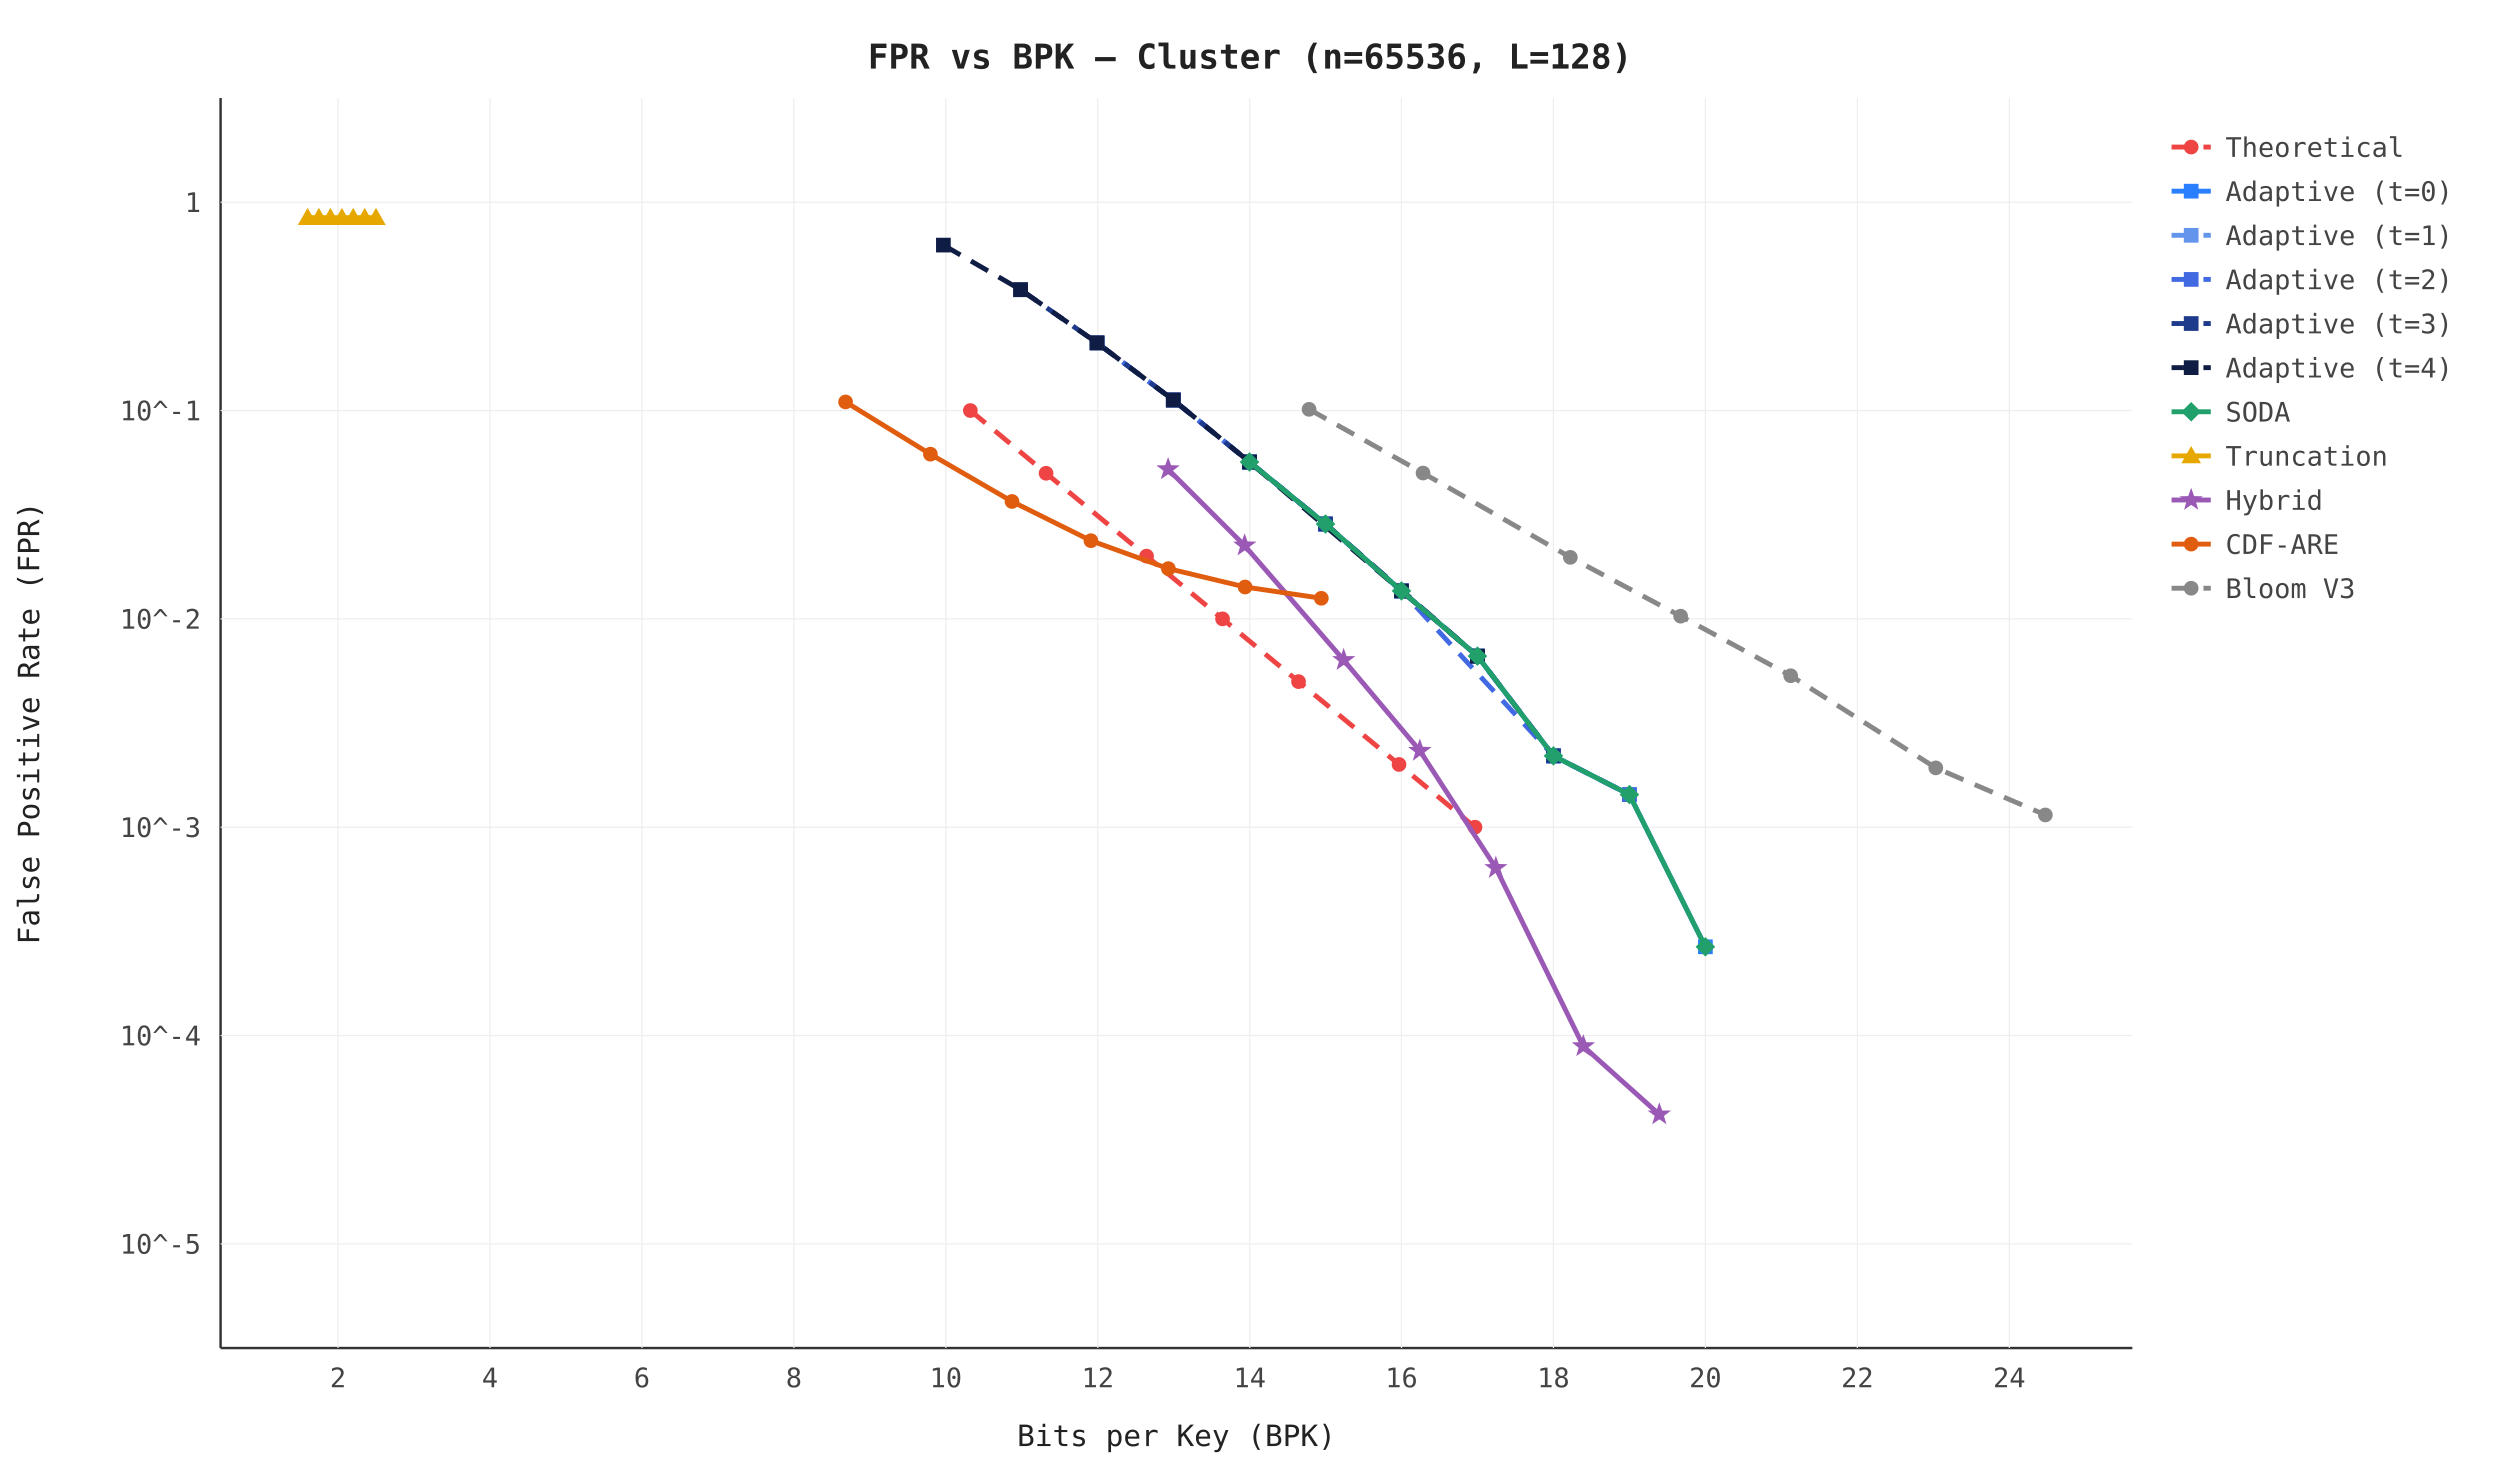
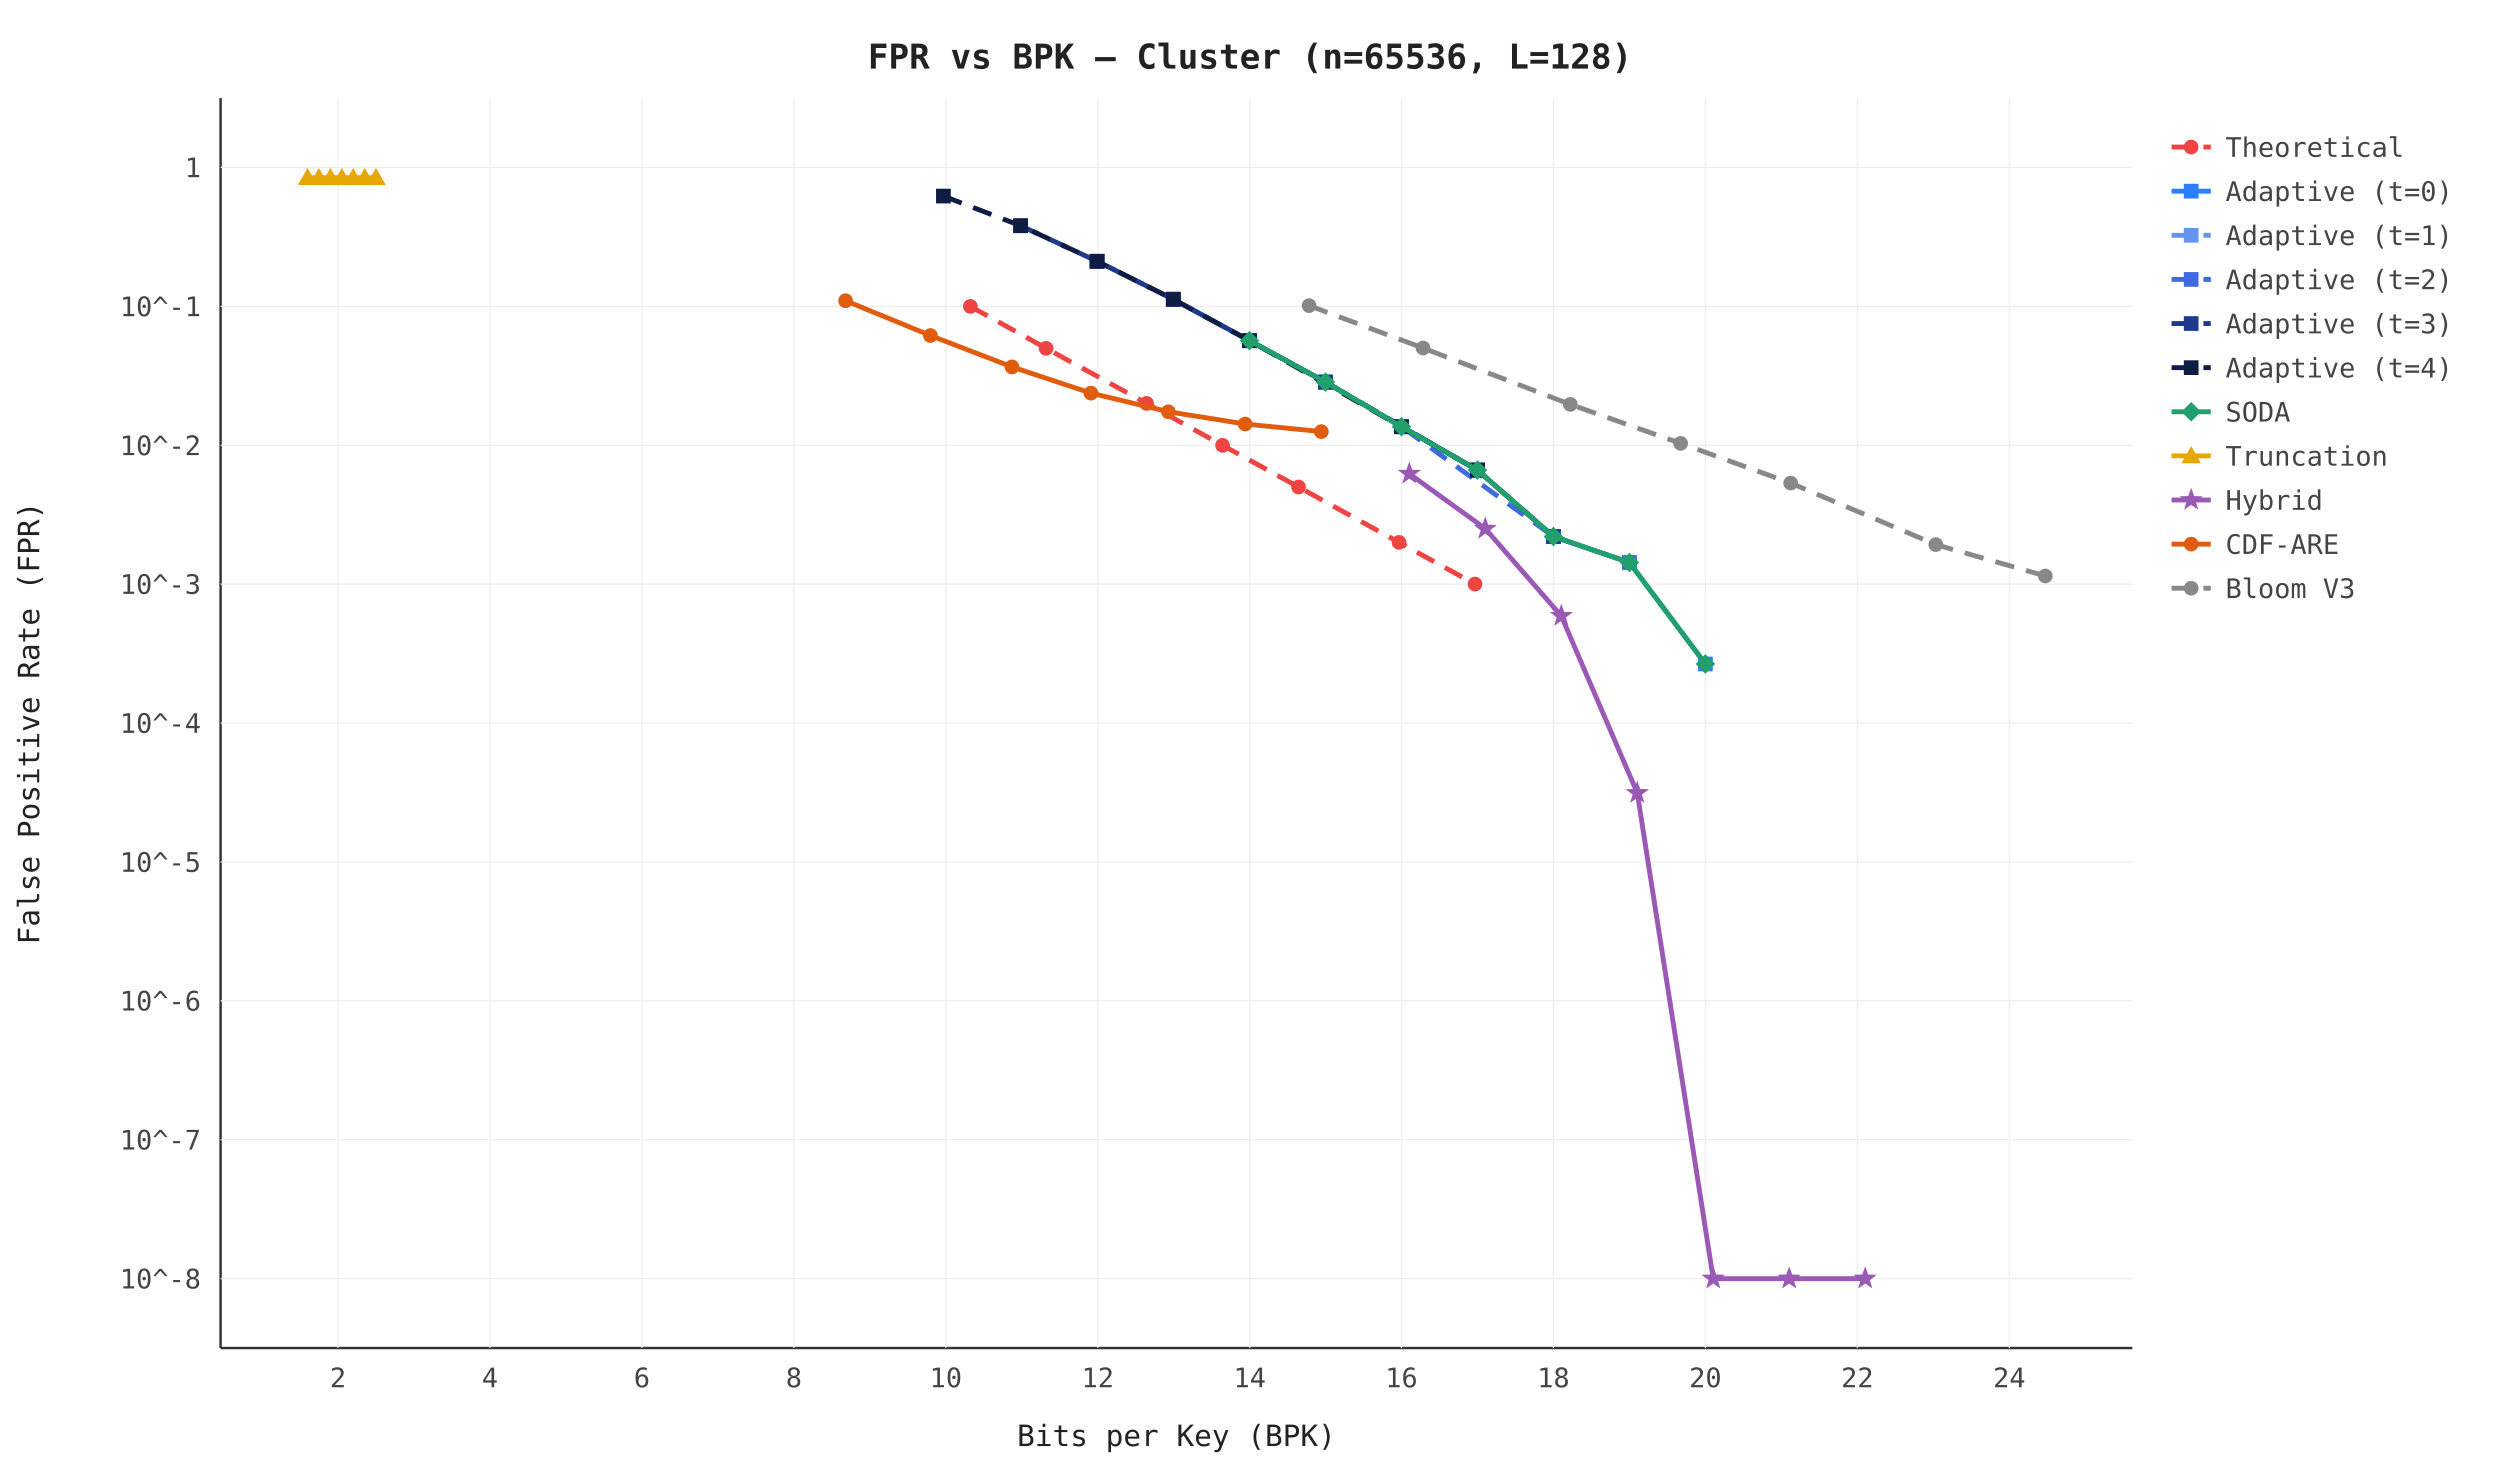
<svg xmlns="http://www.w3.org/2000/svg" width="1020" height="600" viewBox="0 0 1020 600">
  <style>text{font-family:Menlo,Monaco,monospace;font-size:12px;fill:#222} .axis{stroke:#333;stroke-width:1} .grid{stroke:#eee;stroke-width:0.5} .label{font-size:11px;fill:#444}</style>
  <text x="510" y="28" text-anchor="middle" style="font-size:14px;font-weight:bold">FPR vs BPK — Cluster (n=65536, L=128)</text>
  <line class="axis" x1="90.0" y1="550.0" x2="870.0" y2="550.0" />
  <line class="axis" x1="90.0" y1="40.0" x2="90.0" y2="550.0" />
-   <line class="grid" x1="90.0" y1="507.5" x2="870.0" y2="507.5" />
-   <text class="label" x="82.0" y="511.5" text-anchor="end">10^-5</text>
-   <line class="grid" x1="90.0" y1="422.5" x2="870.0" y2="422.5" />
-   <text class="label" x="82.0" y="426.5" text-anchor="end">10^-4</text>
-   <line class="grid" x1="90.0" y1="337.5" x2="870.0" y2="337.5" />
-   <text class="label" x="82.0" y="341.5" text-anchor="end">10^-3</text>
-   <line class="grid" x1="90.0" y1="252.5" x2="870.0" y2="252.5" />
-   <text class="label" x="82.0" y="256.5" text-anchor="end">10^-2</text>
-   <line class="grid" x1="90.0" y1="167.5" x2="870.0" y2="167.5" />
-   <text class="label" x="82.0" y="171.5" text-anchor="end">10^-1</text>
-   <line class="grid" x1="90.0" y1="82.5" x2="870.0" y2="82.5" />
-   <text class="label" x="82.0" y="86.5" text-anchor="end">1</text>
+   <line class="grid" x1="90.0" y1="521.7" x2="870.0" y2="521.7" />
+   <text class="label" x="82.0" y="525.7" text-anchor="end">10^-8</text>
+   <line class="grid" x1="90.0" y1="465.0" x2="870.0" y2="465.0" />
+   <text class="label" x="82.0" y="469.0" text-anchor="end">10^-7</text>
+   <line class="grid" x1="90.0" y1="408.3" x2="870.0" y2="408.3" />
+   <text class="label" x="82.0" y="412.3" text-anchor="end">10^-6</text>
+   <line class="grid" x1="90.0" y1="351.7" x2="870.0" y2="351.7" />
+   <text class="label" x="82.0" y="355.7" text-anchor="end">10^-5</text>
+   <line class="grid" x1="90.0" y1="295.0" x2="870.0" y2="295.0" />
+   <text class="label" x="82.0" y="299.0" text-anchor="end">10^-4</text>
+   <line class="grid" x1="90.0" y1="238.3" x2="870.0" y2="238.3" />
+   <text class="label" x="82.0" y="242.3" text-anchor="end">10^-3</text>
+   <line class="grid" x1="90.0" y1="181.7" x2="870.0" y2="181.7" />
+   <text class="label" x="82.0" y="185.7" text-anchor="end">10^-2</text>
+   <line class="grid" x1="90.0" y1="125.0" x2="870.0" y2="125.0" />
+   <text class="label" x="82.0" y="129.0" text-anchor="end">10^-1</text>
+   <line class="grid" x1="90.0" y1="68.3" x2="870.0" y2="68.3" />
+   <text class="label" x="82.0" y="72.3" text-anchor="end">1</text>
  <line class="grid" x1="137.9" y1="40.0" x2="137.9" y2="550.0" />
  <text class="label" x="137.9" y="566.0" text-anchor="middle">2</text>
  <line class="grid" x1="199.9" y1="40.0" x2="199.9" y2="550.0" />
  <text class="label" x="199.9" y="566.0" text-anchor="middle">4</text>
  <line class="grid" x1="261.9" y1="40.0" x2="261.9" y2="550.0" />
  <text class="label" x="261.9" y="566.0" text-anchor="middle">6</text>
  <line class="grid" x1="323.9" y1="40.0" x2="323.9" y2="550.0" />
  <text class="label" x="323.9" y="566.0" text-anchor="middle">8</text>
  <line class="grid" x1="385.9" y1="40.0" x2="385.9" y2="550.0" />
  <text class="label" x="385.9" y="566.0" text-anchor="middle">10</text>
  <line class="grid" x1="447.9" y1="40.0" x2="447.9" y2="550.0" />
  <text class="label" x="447.9" y="566.0" text-anchor="middle">12</text>
  <line class="grid" x1="509.9" y1="40.0" x2="509.9" y2="550.0" />
  <text class="label" x="509.9" y="566.0" text-anchor="middle">14</text>
  <line class="grid" x1="571.8" y1="40.0" x2="571.8" y2="550.0" />
  <text class="label" x="571.8" y="566.0" text-anchor="middle">16</text>
  <line class="grid" x1="633.8" y1="40.0" x2="633.8" y2="550.0" />
  <text class="label" x="633.8" y="566.0" text-anchor="middle">18</text>
  <line class="grid" x1="695.8" y1="40.0" x2="695.8" y2="550.0" />
  <text class="label" x="695.8" y="566.0" text-anchor="middle">20</text>
  <line class="grid" x1="757.8" y1="40.0" x2="757.8" y2="550.0" />
  <text class="label" x="757.8" y="566.0" text-anchor="middle">22</text>
  <line class="grid" x1="819.8" y1="40.0" x2="819.8" y2="550.0" />
  <text class="label" x="819.8" y="566.0" text-anchor="middle">24</text>
-   <polyline fill="none" stroke="#ef4444" stroke-width="2" stroke-dasharray="8,5" points="395.9,167.5 426.8,193.1 467.8,226.9 498.8,252.5 529.8,278.1 570.8,311.9 601.8,337.5" />
-   <circle cx="395.9" cy="167.5" r="3" fill="#ef4444" />
-   <circle cx="426.8" cy="193.1" r="3" fill="#ef4444" />
-   <circle cx="467.8" cy="226.9" r="3" fill="#ef4444" />
-   <circle cx="498.8" cy="252.5" r="3" fill="#ef4444" />
-   <circle cx="529.8" cy="278.1" r="3" fill="#ef4444" />
-   <circle cx="570.8" cy="311.9" r="3" fill="#ef4444" />
-   <circle cx="601.8" cy="337.5" r="3" fill="#ef4444" />
-   <polyline fill="none" stroke="#2a7fff" stroke-width="2" points="509.8,188.5 540.8,213.8 571.8,241.1 602.8,267.7 633.8,308.4 664.8,324.2 695.8,386.3" />
-   <rect x="506.8" y="185.5" width="6" height="6" fill="#2a7fff" />
-   <rect x="537.8" y="210.8" width="6" height="6" fill="#2a7fff" />
-   <rect x="568.8" y="238.1" width="6" height="6" fill="#2a7fff" />
-   <rect x="599.8" y="264.7" width="6" height="6" fill="#2a7fff" />
-   <rect x="630.8" y="305.4" width="6" height="6" fill="#2a7fff" />
-   <rect x="661.8" y="321.2" width="6" height="6" fill="#2a7fff" />
-   <rect x="692.8" y="383.3" width="6" height="6" fill="#2a7fff" />
-   <polyline fill="none" stroke="#6495ED" stroke-width="2" stroke-dasharray="8,5" points="478.7,163.2 509.8,188.5 540.8,213.8 571.8,241.1 602.8,267.7 633.8,308.4 664.8,324.2" />
-   <rect x="475.7" y="160.2" width="6" height="6" fill="#6495ED" />
-   <rect x="506.8" y="185.5" width="6" height="6" fill="#6495ED" />
-   <rect x="537.8" y="210.8" width="6" height="6" fill="#6495ED" />
-   <rect x="568.8" y="238.1" width="6" height="6" fill="#6495ED" />
-   <rect x="599.8" y="264.7" width="6" height="6" fill="#6495ED" />
-   <rect x="630.8" y="305.4" width="6" height="6" fill="#6495ED" />
-   <rect x="661.8" y="321.2" width="6" height="6" fill="#6495ED" />
-   <polyline fill="none" stroke="#4169E1" stroke-width="2" stroke-dasharray="8,5" points="447.6,139.9 478.7,163.2 509.8,188.5 540.8,213.8 571.8,241.1 633.8,308.4 664.8,324.2" />
-   <rect x="444.6" y="136.9" width="6" height="6" fill="#4169E1" />
-   <rect x="475.7" y="160.2" width="6" height="6" fill="#4169E1" />
-   <rect x="506.8" y="185.5" width="6" height="6" fill="#4169E1" />
-   <rect x="537.8" y="210.8" width="6" height="6" fill="#4169E1" />
-   <rect x="568.8" y="238.1" width="6" height="6" fill="#4169E1" />
-   <rect x="630.8" y="305.4" width="6" height="6" fill="#4169E1" />
-   <rect x="661.8" y="321.2" width="6" height="6" fill="#4169E1" />
-   <polyline fill="none" stroke="#1E3A8A" stroke-width="2" stroke-dasharray="8,5" points="416.4,118.2 447.6,139.9 478.7,163.2 509.8,188.5 540.8,213.8 602.8,267.7 633.8,308.4" />
-   <rect x="413.4" y="115.2" width="6" height="6" fill="#1E3A8A" />
-   <rect x="444.6" y="136.9" width="6" height="6" fill="#1E3A8A" />
-   <rect x="475.7" y="160.2" width="6" height="6" fill="#1E3A8A" />
-   <rect x="506.8" y="185.5" width="6" height="6" fill="#1E3A8A" />
-   <rect x="537.8" y="210.8" width="6" height="6" fill="#1E3A8A" />
-   <rect x="599.8" y="264.7" width="6" height="6" fill="#1E3A8A" />
-   <rect x="630.8" y="305.4" width="6" height="6" fill="#1E3A8A" />
-   <polyline fill="none" stroke="#0F1D45" stroke-width="2" stroke-dasharray="8,5" points="384.9,100.0 416.4,118.2 447.6,139.9 478.7,163.2 509.8,188.5 571.8,241.1 602.8,267.7" />
-   <rect x="381.9" y="97.0" width="6" height="6" fill="#0F1D45" />
-   <rect x="413.4" y="115.2" width="6" height="6" fill="#0F1D45" />
-   <rect x="444.6" y="136.9" width="6" height="6" fill="#0F1D45" />
-   <rect x="475.7" y="160.2" width="6" height="6" fill="#0F1D45" />
-   <rect x="506.8" y="185.5" width="6" height="6" fill="#0F1D45" />
-   <rect x="568.8" y="238.1" width="6" height="6" fill="#0F1D45" />
-   <rect x="599.8" y="264.7" width="6" height="6" fill="#0F1D45" />
-   <polyline fill="none" stroke="#22a06b" stroke-width="2" points="509.8,188.5 540.8,213.8 571.8,241.1 602.8,267.7 633.8,308.4 664.8,324.2 695.8,386.3" />
-   <polygon points="509.8,184.5 513.8,188.5 509.8,192.5 505.8,188.5" fill="#22a06b" />
-   <polygon points="540.8,209.8 544.8,213.8 540.8,217.8 536.8,213.8" fill="#22a06b" />
-   <polygon points="571.8,237.1 575.8,241.1 571.8,245.1 567.8,241.1" fill="#22a06b" />
-   <polygon points="602.8,263.7 606.8,267.7 602.8,271.7 598.8,267.7" fill="#22a06b" />
-   <polygon points="633.8,304.4 637.8,308.4 633.8,312.4 629.8,308.4" fill="#22a06b" />
-   <polygon points="664.8,320.2 668.8,324.2 664.8,328.2 660.8,324.2" fill="#22a06b" />
-   <polygon points="695.8,382.3 699.8,386.3 695.8,390.3 691.8,386.3" fill="#22a06b" />
-   <polyline fill="none" stroke="#e6a800" stroke-width="2" points="125.5,88.8 130.1,88.8 134.8,88.8 139.5,88.8 144.1,88.8 148.8,88.8 153.4,88.8" />
-   <polygon points="125.5,84.8 129.5,91.8 121.5,91.8" fill="#e6a800" />
-   <polygon points="130.1,84.8 134.1,91.8 126.1,91.8" fill="#e6a800" />
-   <polygon points="134.8,84.8 138.8,91.8 130.8,91.8" fill="#e6a800" />
-   <polygon points="139.5,84.8 143.5,91.8 135.5,91.8" fill="#e6a800" />
-   <polygon points="144.1,84.8 148.1,91.8 140.1,91.8" fill="#e6a800" />
-   <polygon points="148.8,84.8 152.8,91.8 144.8,91.8" fill="#e6a800" />
-   <polygon points="153.4,84.8 157.4,91.8 149.4,91.8" fill="#e6a800" />
-   <polyline fill="none" stroke="#9b59b6" stroke-width="2" points="476.6,191.5 507.8,222.6 548.2,269.3 579.3,306.3 610.3,354.1 646.0,426.9 677.0,454.7" />
-   <polygon points="476.6,186.5 475.4,189.8 471.8,189.9 474.7,192.1 473.6,195.5 476.6,193.5 479.5,195.5 478.5,192.1 481.3,189.9 477.8,189.8" fill="#9b59b6" />
-   <polygon points="507.8,217.6 506.6,220.9 503.1,221.0 505.9,223.2 504.9,226.6 507.8,224.6 510.8,226.6 509.7,223.2 512.6,221.0 509.0,220.9" fill="#9b59b6" />
-   <polygon points="548.2,264.3 547.1,267.7 543.5,267.7 546.3,269.9 545.3,273.3 548.2,271.3 551.2,273.3 550.1,269.9 553.0,267.7 549.4,267.7" fill="#9b59b6" />
-   <polygon points="579.3,301.3 578.1,304.7 574.5,304.8 577.4,307.0 576.4,310.4 579.3,308.3 582.2,310.4 581.2,307.0 584.1,304.8 580.5,304.7" fill="#9b59b6" />
-   <polygon points="610.3,349.1 609.2,352.5 605.6,352.6 608.4,354.7 607.4,358.2 610.3,356.1 613.3,358.2 612.2,354.7 615.1,352.6 611.5,352.5" fill="#9b59b6" />
-   <polygon points="646.0,421.9 644.8,425.2 641.3,425.3 644.1,427.5 643.1,430.9 646.0,428.9 648.9,430.9 647.9,427.5 650.8,425.3 647.2,425.2" fill="#9b59b6" />
-   <polygon points="677.0,449.7 675.8,453.1 672.2,453.1 675.1,455.3 674.1,458.7 677.0,456.7 679.9,458.7 678.9,455.3 681.8,453.1 678.2,453.1" fill="#9b59b6" />
-   <polyline fill="none" stroke="#e05d10" stroke-width="2" points="345.0,164.0 379.6,185.3 412.9,204.6 445.1,220.6 476.7,232.0 508.0,239.5 539.1,244.1" />
-   <circle cx="345.0" cy="164.0" r="3" fill="#e05d10" />
-   <circle cx="379.6" cy="185.3" r="3" fill="#e05d10" />
-   <circle cx="412.9" cy="204.6" r="3" fill="#e05d10" />
-   <circle cx="445.1" cy="220.6" r="3" fill="#e05d10" />
-   <circle cx="476.7" cy="232.0" r="3" fill="#e05d10" />
-   <circle cx="508.0" cy="239.5" r="3" fill="#e05d10" />
-   <circle cx="539.1" cy="244.1" r="3" fill="#e05d10" />
-   <polyline fill="none" stroke="#888888" stroke-width="2" stroke-dasharray="8,5" points="534.1,167.0 580.6,193.0 640.7,227.4 685.7,251.4 730.6,275.7 789.8,313.3 834.5,332.5" />
-   <circle cx="534.1" cy="167.0" r="3" fill="#888888" />
-   <circle cx="580.6" cy="193.0" r="3" fill="#888888" />
-   <circle cx="640.7" cy="227.4" r="3" fill="#888888" />
-   <circle cx="685.7" cy="251.4" r="3" fill="#888888" />
-   <circle cx="730.6" cy="275.7" r="3" fill="#888888" />
-   <circle cx="789.8" cy="313.3" r="3" fill="#888888" />
-   <circle cx="834.5" cy="332.5" r="3" fill="#888888" />
+   <polyline fill="none" stroke="#ef4444" stroke-width="2" stroke-dasharray="8,5" points="395.9,125.0 426.8,142.1 467.8,164.6 498.8,181.7 529.8,198.7 570.8,221.3 601.8,238.3" />
+   <circle cx="395.9" cy="125.0" r="3" fill="#ef4444" />
+   <circle cx="426.8" cy="142.1" r="3" fill="#ef4444" />
+   <circle cx="467.8" cy="164.6" r="3" fill="#ef4444" />
+   <circle cx="498.8" cy="181.7" r="3" fill="#ef4444" />
+   <circle cx="529.8" cy="198.7" r="3" fill="#ef4444" />
+   <circle cx="570.8" cy="221.3" r="3" fill="#ef4444" />
+   <circle cx="601.8" cy="238.3" r="3" fill="#ef4444" />
+   <polyline fill="none" stroke="#2a7fff" stroke-width="2" points="509.8,139.0 540.8,155.9 571.8,174.1 602.8,191.8 633.8,218.9 664.8,229.5 695.8,270.9" />
+   <rect x="506.8" y="136.0" width="6" height="6" fill="#2a7fff" />
+   <rect x="537.8" y="152.9" width="6" height="6" fill="#2a7fff" />
+   <rect x="568.8" y="171.1" width="6" height="6" fill="#2a7fff" />
+   <rect x="599.8" y="188.8" width="6" height="6" fill="#2a7fff" />
+   <rect x="630.8" y="215.9" width="6" height="6" fill="#2a7fff" />
+   <rect x="661.8" y="226.5" width="6" height="6" fill="#2a7fff" />
+   <rect x="692.8" y="267.9" width="6" height="6" fill="#2a7fff" />
+   <polyline fill="none" stroke="#6495ED" stroke-width="2" stroke-dasharray="8,5" points="478.7,122.1 509.8,139.0 540.8,155.9 571.8,174.1 602.8,191.8 633.8,218.9 664.8,229.5" />
+   <rect x="475.7" y="119.1" width="6" height="6" fill="#6495ED" />
+   <rect x="506.8" y="136.0" width="6" height="6" fill="#6495ED" />
+   <rect x="537.8" y="152.9" width="6" height="6" fill="#6495ED" />
+   <rect x="568.8" y="171.1" width="6" height="6" fill="#6495ED" />
+   <rect x="599.8" y="188.8" width="6" height="6" fill="#6495ED" />
+   <rect x="630.8" y="215.9" width="6" height="6" fill="#6495ED" />
+   <rect x="661.8" y="226.5" width="6" height="6" fill="#6495ED" />
+   <polyline fill="none" stroke="#4169E1" stroke-width="2" stroke-dasharray="8,5" points="447.6,106.6 478.7,122.1 509.8,139.0 540.8,155.9 571.8,174.1 633.8,218.9 664.8,229.5" />
+   <rect x="444.6" y="103.6" width="6" height="6" fill="#4169E1" />
+   <rect x="475.7" y="119.1" width="6" height="6" fill="#4169E1" />
+   <rect x="506.8" y="136.0" width="6" height="6" fill="#4169E1" />
+   <rect x="537.8" y="152.9" width="6" height="6" fill="#4169E1" />
+   <rect x="568.8" y="171.1" width="6" height="6" fill="#4169E1" />
+   <rect x="630.8" y="215.9" width="6" height="6" fill="#4169E1" />
+   <rect x="661.8" y="226.5" width="6" height="6" fill="#4169E1" />
+   <polyline fill="none" stroke="#1E3A8A" stroke-width="2" stroke-dasharray="8,5" points="416.4,92.1 447.6,106.6 478.7,122.1 509.8,139.0 540.8,155.9 602.8,191.8 633.8,218.9" />
+   <rect x="413.4" y="89.1" width="6" height="6" fill="#1E3A8A" />
+   <rect x="444.6" y="103.6" width="6" height="6" fill="#1E3A8A" />
+   <rect x="475.7" y="119.1" width="6" height="6" fill="#1E3A8A" />
+   <rect x="506.8" y="136.0" width="6" height="6" fill="#1E3A8A" />
+   <rect x="537.8" y="152.9" width="6" height="6" fill="#1E3A8A" />
+   <rect x="599.8" y="188.8" width="6" height="6" fill="#1E3A8A" />
+   <rect x="630.8" y="215.9" width="6" height="6" fill="#1E3A8A" />
+   <polyline fill="none" stroke="#0F1D45" stroke-width="2" stroke-dasharray="8,5" points="384.9,80.0 416.4,92.1 447.6,106.6 478.7,122.1 509.8,139.0 571.8,174.1 602.8,191.8" />
+   <rect x="381.9" y="77.0" width="6" height="6" fill="#0F1D45" />
+   <rect x="413.4" y="89.1" width="6" height="6" fill="#0F1D45" />
+   <rect x="444.6" y="103.6" width="6" height="6" fill="#0F1D45" />
+   <rect x="475.7" y="119.1" width="6" height="6" fill="#0F1D45" />
+   <rect x="506.8" y="136.0" width="6" height="6" fill="#0F1D45" />
+   <rect x="568.8" y="171.1" width="6" height="6" fill="#0F1D45" />
+   <rect x="599.8" y="188.8" width="6" height="6" fill="#0F1D45" />
+   <polyline fill="none" stroke="#22a06b" stroke-width="2" points="509.8,139.0 540.8,155.9 571.8,174.1 602.8,191.8 633.8,218.9 664.8,229.5 695.8,270.9" />
+   <polygon points="509.8,135.0 513.8,139.0 509.8,143.0 505.8,139.0" fill="#22a06b" />
+   <polygon points="540.8,151.9 544.8,155.9 540.8,159.9 536.8,155.9" fill="#22a06b" />
+   <polygon points="571.8,170.1 575.8,174.1 571.8,178.1 567.8,174.1" fill="#22a06b" />
+   <polygon points="602.8,187.8 606.8,191.8 602.8,195.8 598.8,191.8" fill="#22a06b" />
+   <polygon points="633.8,214.9 637.8,218.9 633.8,222.9 629.8,218.9" fill="#22a06b" />
+   <polygon points="664.8,225.5 668.8,229.5 664.8,233.5 660.8,229.5" fill="#22a06b" />
+   <polygon points="695.8,266.9 699.8,270.9 695.8,274.9 691.8,270.9" fill="#22a06b" />
+   <polyline fill="none" stroke="#e6a800" stroke-width="2" points="125.5,72.5 130.1,72.5 134.8,72.5 139.5,72.5 144.1,72.5 148.8,72.5 153.4,72.5" />
+   <polygon points="125.5,68.5 129.5,75.5 121.5,75.5" fill="#e6a800" />
+   <polygon points="130.1,68.5 134.1,75.5 126.1,75.5" fill="#e6a800" />
+   <polygon points="134.8,68.5 138.8,75.5 130.8,75.5" fill="#e6a800" />
+   <polygon points="139.5,68.5 143.5,75.5 135.5,75.5" fill="#e6a800" />
+   <polygon points="144.1,68.5 148.1,75.5 140.1,75.5" fill="#e6a800" />
+   <polygon points="148.8,68.5 152.8,75.5 144.8,75.5" fill="#e6a800" />
+   <polygon points="153.4,68.5 157.4,75.5 149.4,75.5" fill="#e6a800" />
+   <polyline fill="none" stroke="#9b59b6" stroke-width="2" points="575.0,193.3 606.0,215.7 637.0,251.3 668.0,323.5 699.0,521.7 730.0,521.7 761.0,521.7" />
+   <polygon points="575.0,188.3 573.8,191.7 570.2,191.7 573.1,193.9 572.1,197.3 575.0,195.3 577.9,197.3 576.9,193.9 579.8,191.7 576.2,191.7" fill="#9b59b6" />
+   <polygon points="606.0,210.7 604.8,214.1 601.2,214.2 604.1,216.4 603.1,219.8 606.0,217.7 608.9,219.8 607.9,216.4 610.7,214.2 607.2,214.1" fill="#9b59b6" />
+   <polygon points="637.0,246.3 635.8,249.7 632.3,249.7 635.1,251.9 634.1,255.3 637.0,253.3 639.9,255.3 638.9,251.9 641.8,249.7 638.2,249.7" fill="#9b59b6" />
+   <polygon points="668.0,318.5 666.8,321.9 663.2,322.0 666.1,324.2 665.1,327.6 668.0,325.5 670.9,327.6 669.9,324.2 672.8,322.0 669.2,321.9" fill="#9b59b6" />
+   <polygon points="699.0,516.7 697.8,520.0 694.2,520.1 697.1,522.3 696.1,525.7 699.0,523.7 701.9,525.7 700.9,522.3 703.8,520.1 700.2,520.0" fill="#9b59b6" />
+   <polygon points="730.0,516.7 728.8,520.0 725.2,520.1 728.1,522.3 727.1,525.7 730.0,523.7 732.9,525.7 731.9,522.3 734.7,520.1 731.2,520.0" fill="#9b59b6" />
+   <polygon points="761.0,516.7 759.8,520.0 756.2,520.1 759.1,522.3 758.1,525.7 761.0,523.7 763.9,525.7 762.9,522.3 765.7,520.1 762.2,520.0" fill="#9b59b6" />
+   <polyline fill="none" stroke="#e05d10" stroke-width="2" points="345.0,122.7 379.6,136.9 412.9,149.7 445.1,160.4 476.7,168.0 508.0,173.0 539.1,176.1" />
+   <circle cx="345.0" cy="122.7" r="3" fill="#e05d10" />
+   <circle cx="379.6" cy="136.9" r="3" fill="#e05d10" />
+   <circle cx="412.9" cy="149.7" r="3" fill="#e05d10" />
+   <circle cx="445.1" cy="160.4" r="3" fill="#e05d10" />
+   <circle cx="476.7" cy="168.0" r="3" fill="#e05d10" />
+   <circle cx="508.0" cy="173.0" r="3" fill="#e05d10" />
+   <circle cx="539.1" cy="176.1" r="3" fill="#e05d10" />
+   <polyline fill="none" stroke="#888888" stroke-width="2" stroke-dasharray="8,5" points="534.1,124.7 580.6,142.0 640.7,165.0 685.7,180.9 730.6,197.1 789.8,222.2 834.5,235.0" />
+   <circle cx="534.1" cy="124.7" r="3" fill="#888888" />
+   <circle cx="580.6" cy="142.0" r="3" fill="#888888" />
+   <circle cx="640.7" cy="165.0" r="3" fill="#888888" />
+   <circle cx="685.7" cy="180.9" r="3" fill="#888888" />
+   <circle cx="730.6" cy="197.1" r="3" fill="#888888" />
+   <circle cx="789.8" cy="222.2" r="3" fill="#888888" />
+   <circle cx="834.5" cy="235.0" r="3" fill="#888888" />
  <line x1="886" y1="60" x2="902" y2="60" stroke="#ef4444" stroke-width="2" stroke-dasharray="8,5" />
  <circle cx="894.0" cy="60.0" r="3" fill="#ef4444" />
  <text class="label" x="908" y="64">Theoretical</text>
  <line x1="886" y1="78" x2="902" y2="78" stroke="#2a7fff" stroke-width="2" />
  <rect x="891.0" y="75.0" width="6" height="6" fill="#2a7fff" />
  <text class="label" x="908" y="82">Adaptive (t=0)</text>
  <line x1="886" y1="96" x2="902" y2="96" stroke="#6495ED" stroke-width="2" stroke-dasharray="8,5" />
  <rect x="891.0" y="93.0" width="6" height="6" fill="#6495ED" />
  <text class="label" x="908" y="100">Adaptive (t=1)</text>
  <line x1="886" y1="114" x2="902" y2="114" stroke="#4169E1" stroke-width="2" stroke-dasharray="8,5" />
  <rect x="891.0" y="111.0" width="6" height="6" fill="#4169E1" />
  <text class="label" x="908" y="118">Adaptive (t=2)</text>
  <line x1="886" y1="132" x2="902" y2="132" stroke="#1E3A8A" stroke-width="2" stroke-dasharray="8,5" />
  <rect x="891.0" y="129.0" width="6" height="6" fill="#1E3A8A" />
  <text class="label" x="908" y="136">Adaptive (t=3)</text>
  <line x1="886" y1="150" x2="902" y2="150" stroke="#0F1D45" stroke-width="2" stroke-dasharray="8,5" />
  <rect x="891.0" y="147.0" width="6" height="6" fill="#0F1D45" />
  <text class="label" x="908" y="154">Adaptive (t=4)</text>
  <line x1="886" y1="168" x2="902" y2="168" stroke="#22a06b" stroke-width="2" />
  <polygon points="894.0,164.0 898.0,168.0 894.0,172.0 890.0,168.0" fill="#22a06b" />
  <text class="label" x="908" y="172">SODA</text>
  <line x1="886" y1="186" x2="902" y2="186" stroke="#e6a800" stroke-width="2" />
  <polygon points="894.0,182.0 898.0,189.0 890.0,189.0" fill="#e6a800" />
  <text class="label" x="908" y="190">Truncation</text>
  <line x1="886" y1="204" x2="902" y2="204" stroke="#9b59b6" stroke-width="2" />
  <polygon points="894.0,199.0 892.8,202.4 889.2,202.5 892.1,204.6 891.1,208.0 894.0,206.0 896.9,208.0 895.9,204.6 898.8,202.5 895.2,202.4" fill="#9b59b6" />
  <text class="label" x="908" y="208">Hybrid</text>
  <line x1="886" y1="222" x2="902" y2="222" stroke="#e05d10" stroke-width="2" />
  <circle cx="894.0" cy="222.0" r="3" fill="#e05d10" />
  <text class="label" x="908" y="226">CDF-ARE</text>
  <line x1="886" y1="240" x2="902" y2="240" stroke="#888888" stroke-width="2" stroke-dasharray="8,5" />
  <circle cx="894.0" cy="240.0" r="3" fill="#888888" />
  <text class="label" x="908" y="244">Bloom V3</text>
  <text x="480" y="590" text-anchor="middle">Bits per Key (BPK)</text>
  <text transform="translate(16,295) rotate(-90)" text-anchor="middle">False Positive Rate (FPR)</text>
</svg>
